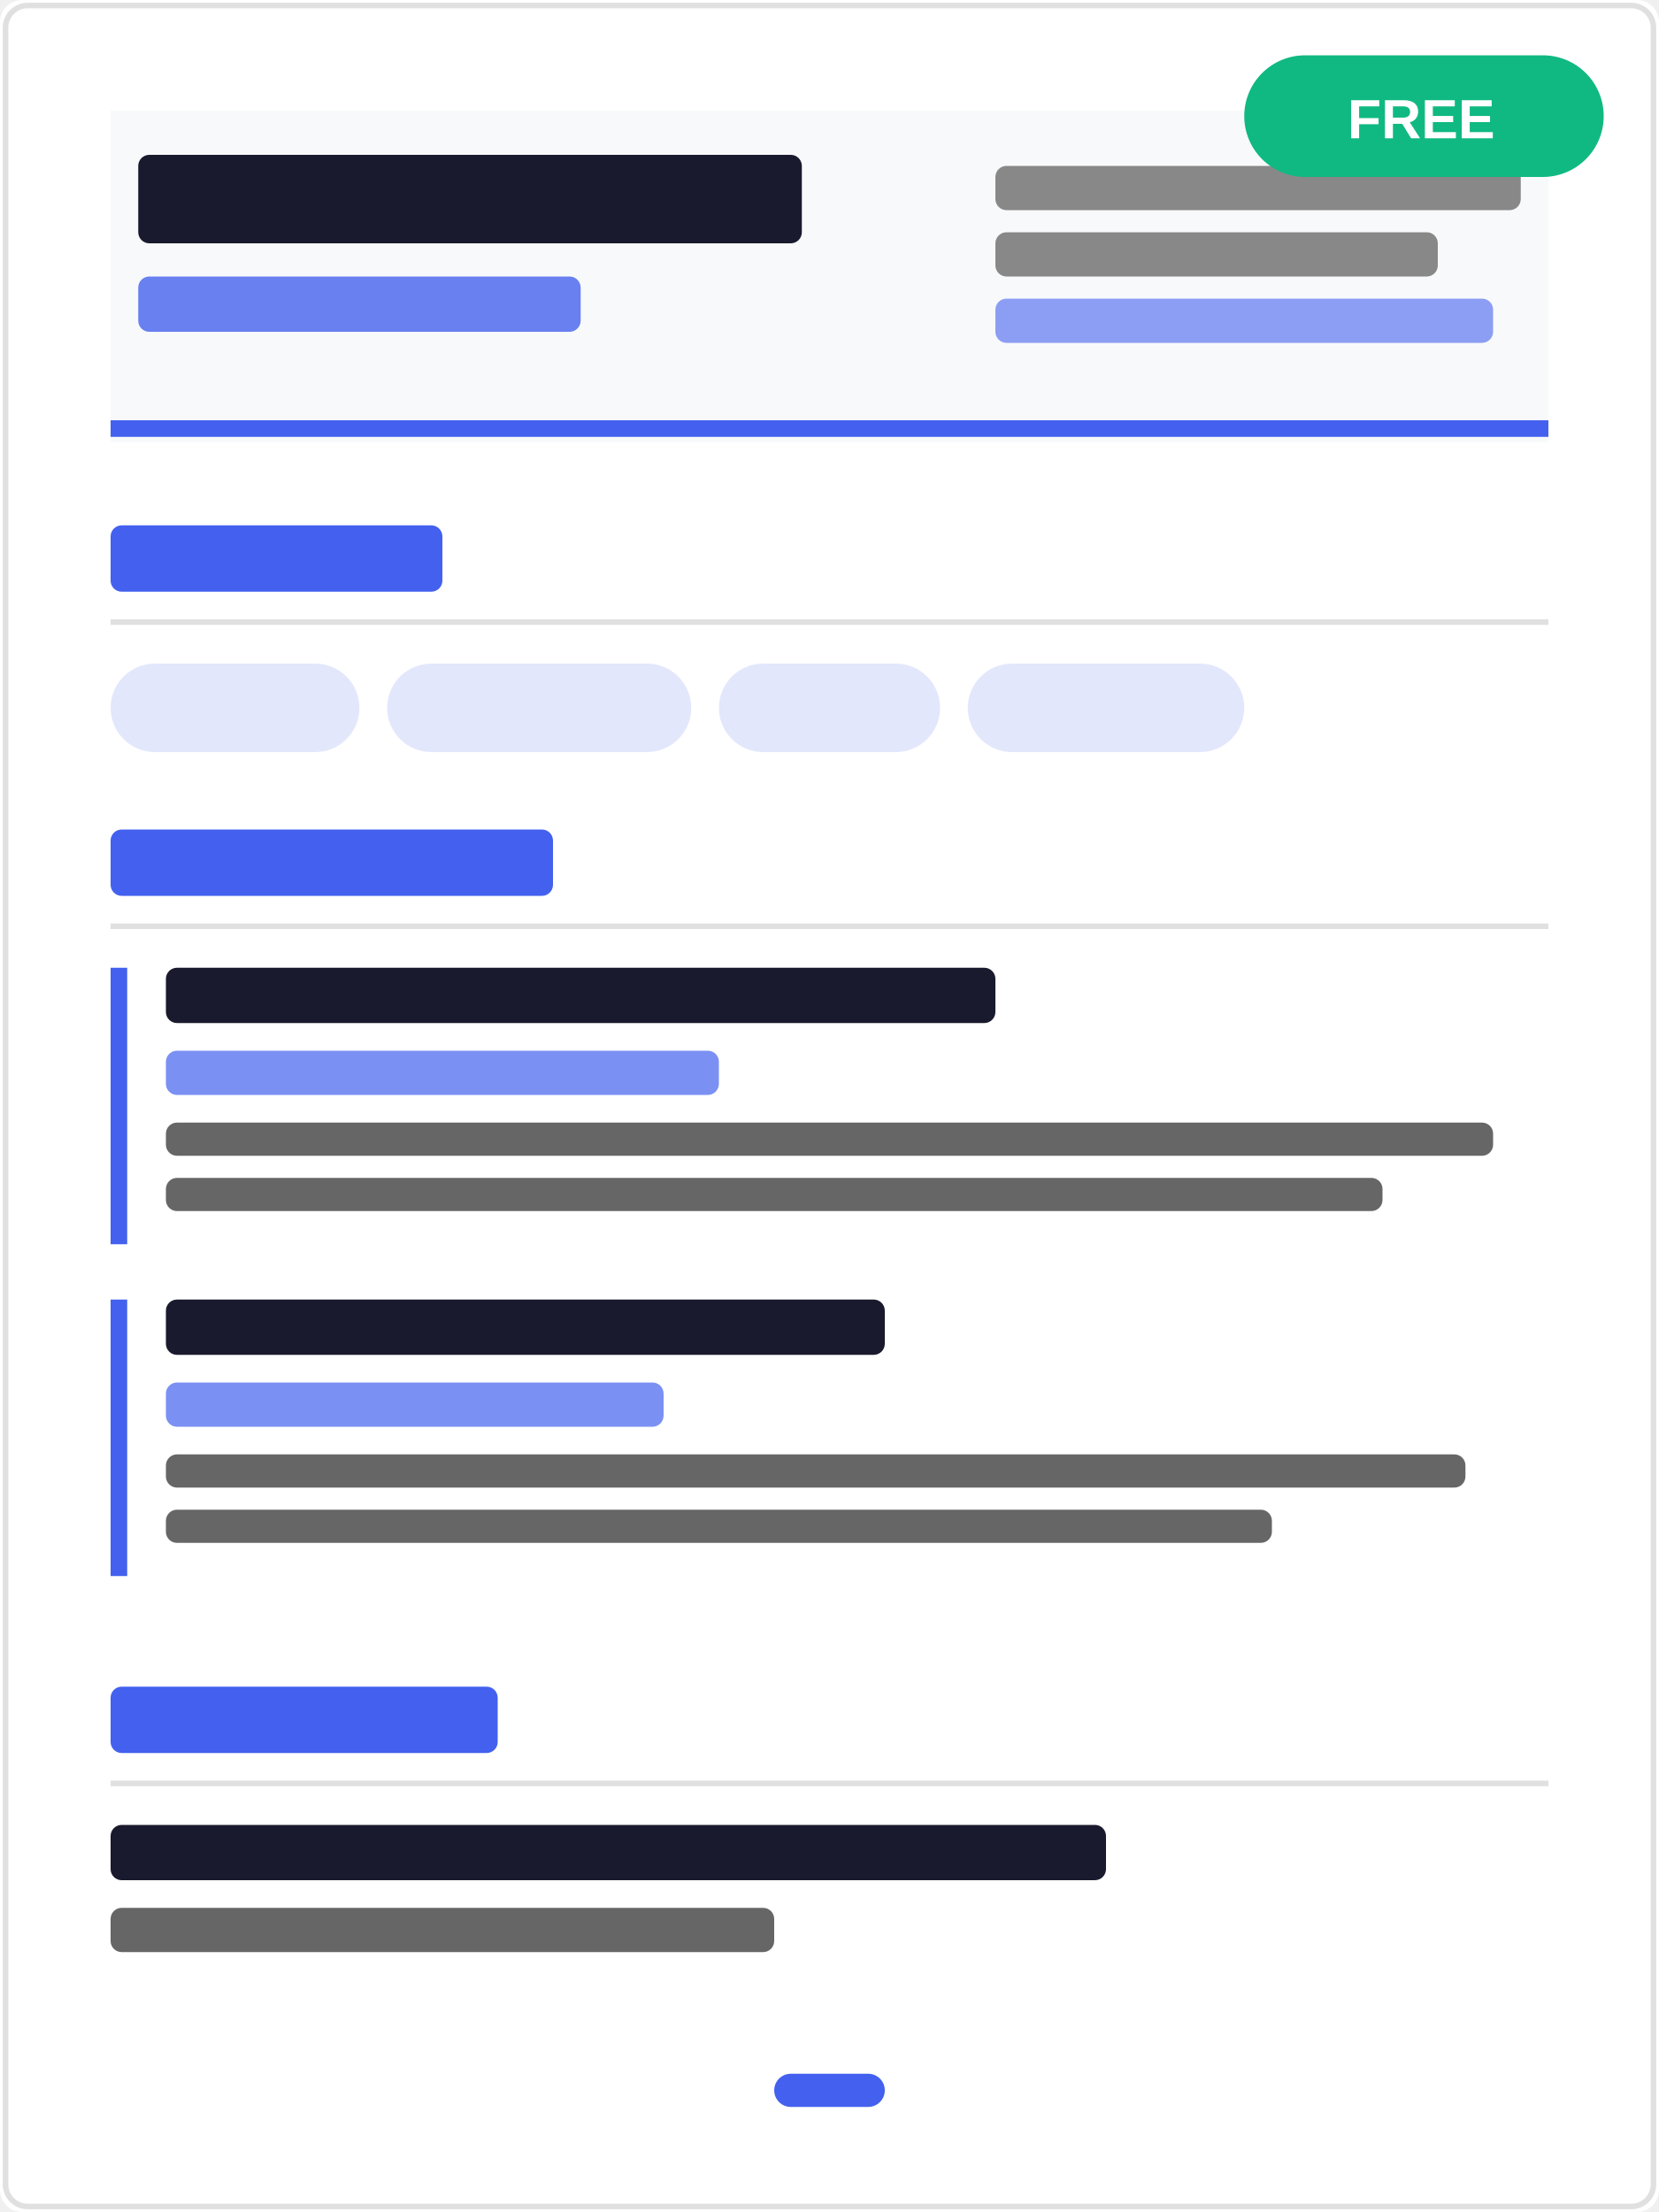
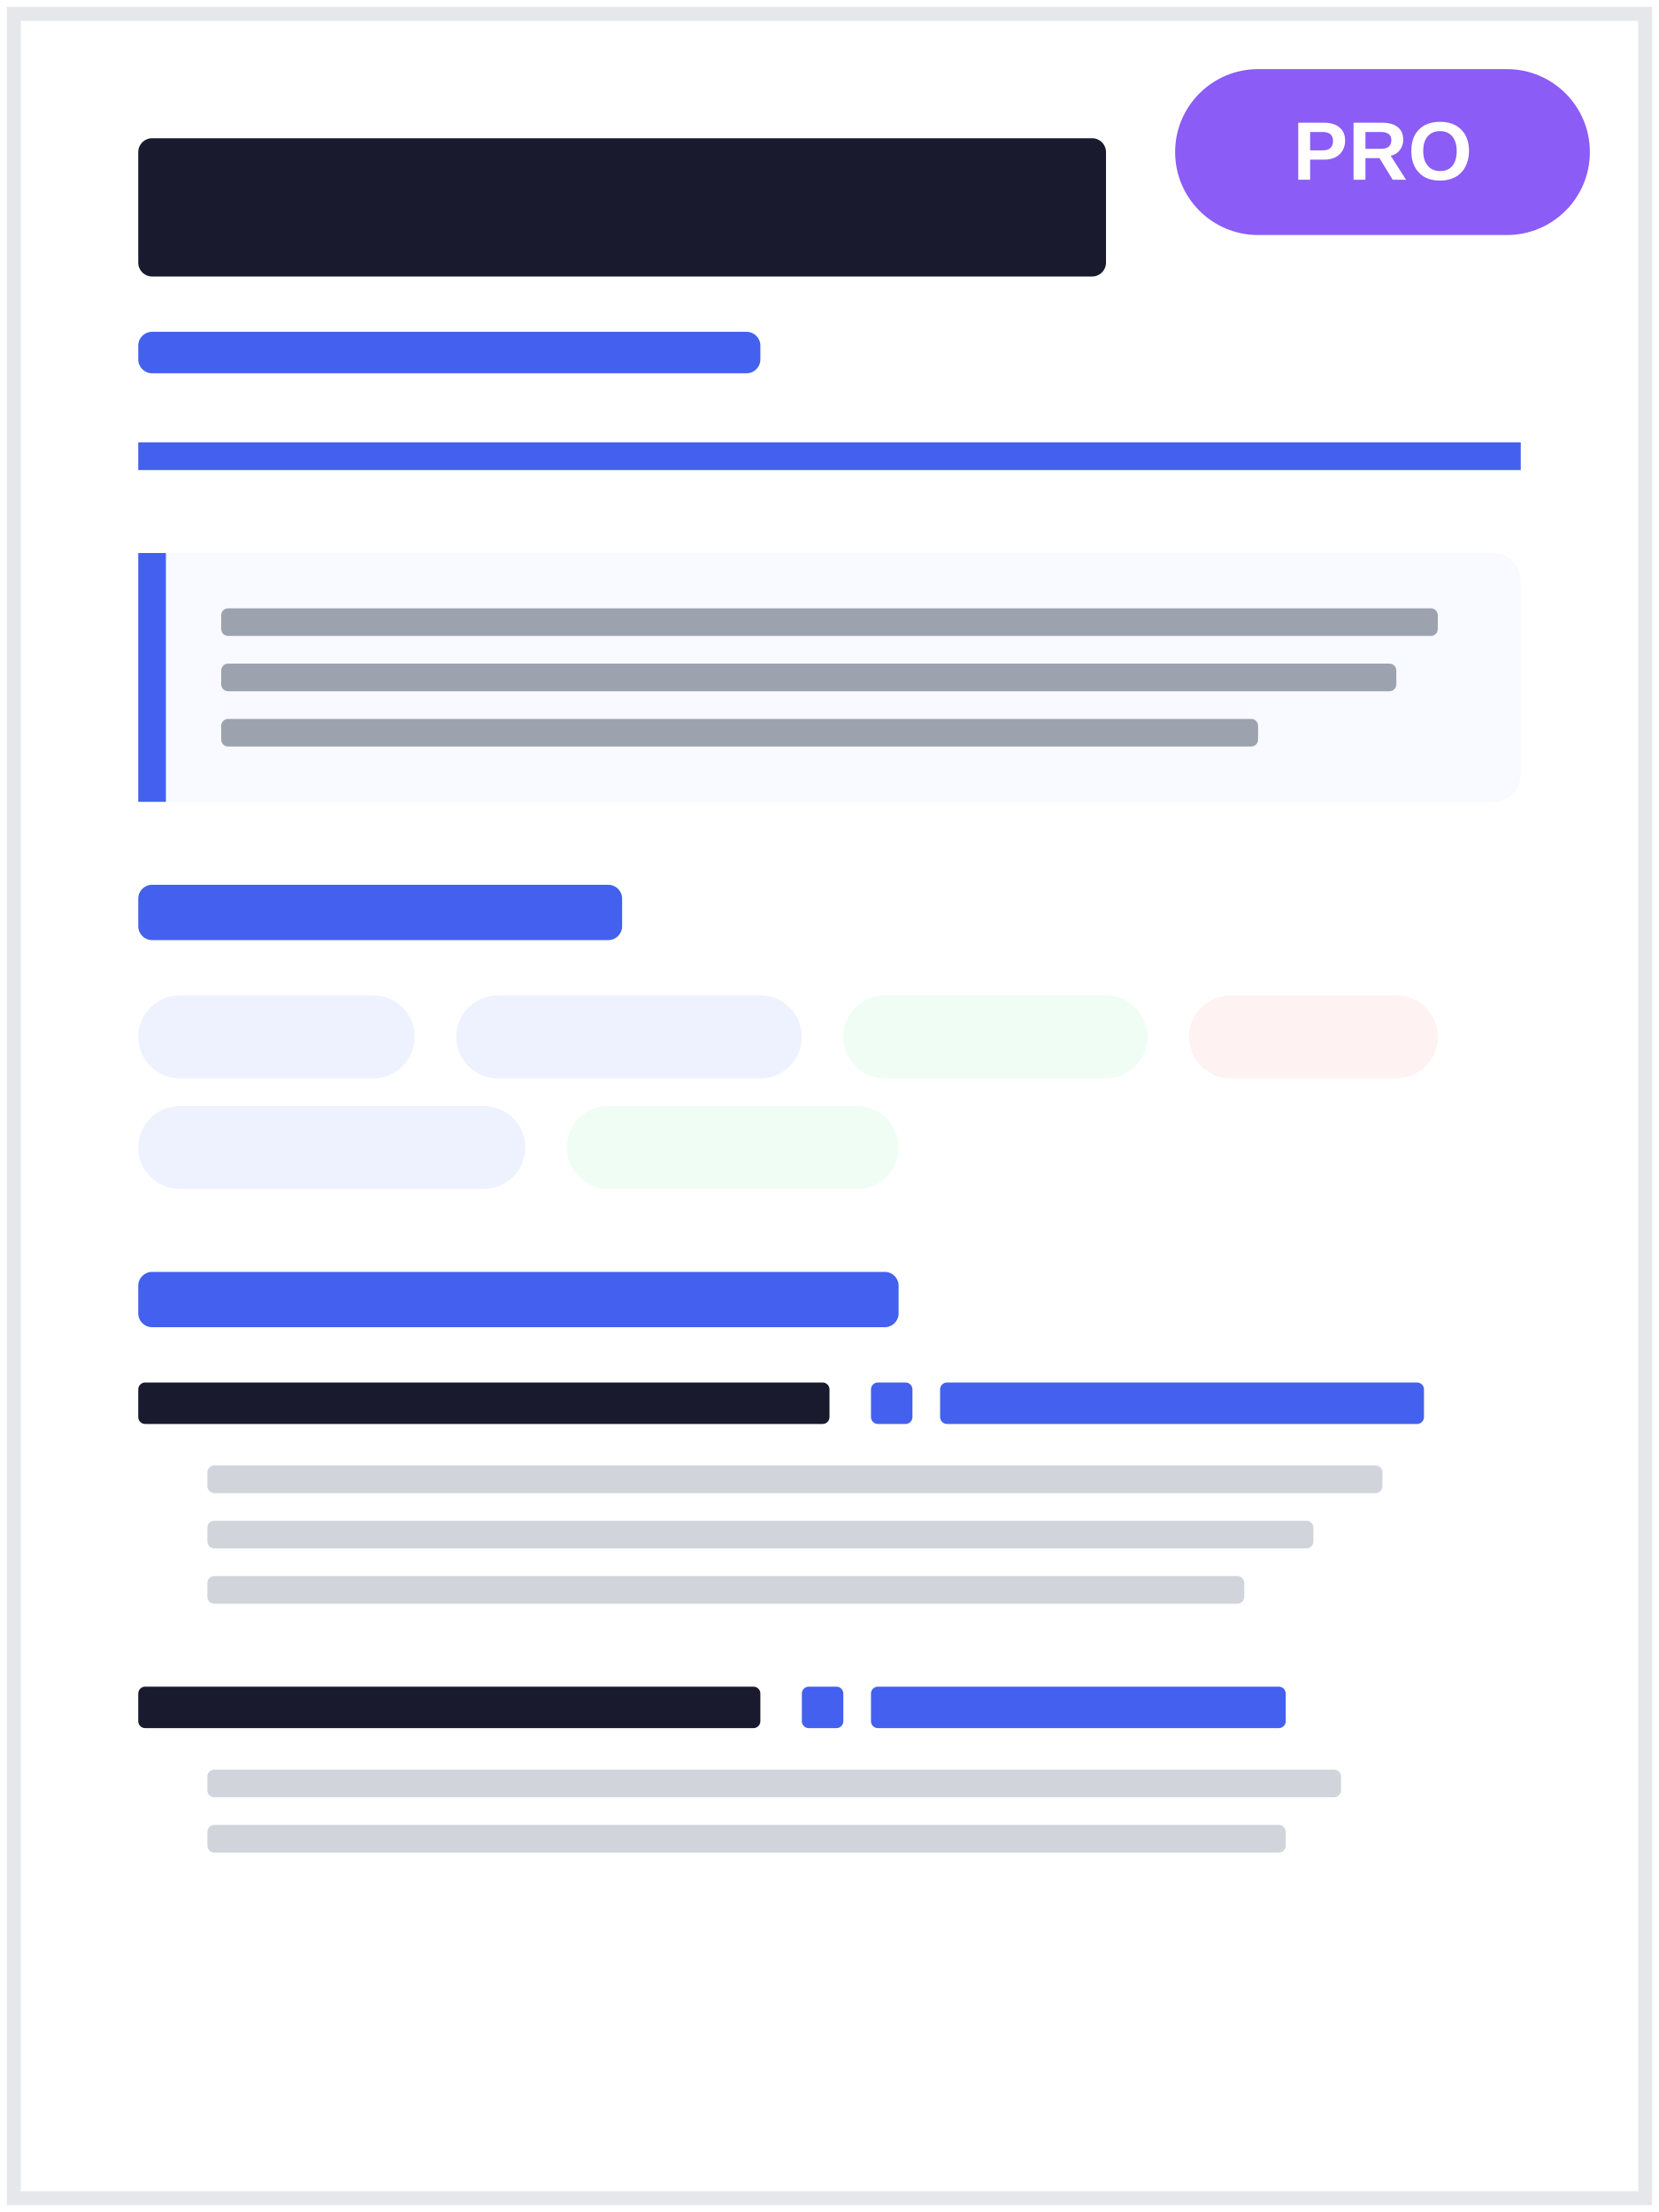
- <svg xmlns="http://www.w3.org/2000/svg" viewBox="0 0 300 400" fill="none">
-   <rect width="300" height="400" fill="#ffffff" rx="4" />
-   <rect x="1" y="1" width="298" height="398" fill="none" stroke="#e0e0e0" rx="4" />
-   <rect x="20" y="20" width="260" height="60" fill="#f8f9fa" />
-   <rect x="20" y="76" width="260" height="3" fill="#4361ee" />
-   <rect x="25" y="28" width="120" height="16" rx="2" fill="#1a1a2e" />
-   <rect x="25" y="50" width="80" height="10" rx="2" fill="#4361ee" opacity="0.8" />
-   <rect x="180" y="30" width="95" height="8" rx="2" fill="#888" />
-   <rect x="180" y="42" width="80" height="8" rx="2" fill="#888" />
-   <rect x="180" y="54" width="90" height="8" rx="2" fill="#4361ee" opacity="0.6" />
-   <rect x="20" y="95" width="60" height="12" rx="2" fill="#4361ee" />
-   <rect x="20" y="112" width="260" height="1" fill="#e0e0e0" />
-   <rect x="20" y="120" width="45" height="16" rx="8" fill="#4361ee" opacity="0.15" />
-   <rect x="70" y="120" width="55" height="16" rx="8" fill="#4361ee" opacity="0.15" />
-   <rect x="130" y="120" width="40" height="16" rx="8" fill="#4361ee" opacity="0.15" />
-   <rect x="175" y="120" width="50" height="16" rx="8" fill="#4361ee" opacity="0.15" />
-   <rect x="20" y="150" width="80" height="12" rx="2" fill="#4361ee" />
-   <rect x="20" y="167" width="260" height="1" fill="#e0e0e0" />
-   <rect x="20" y="175" width="3" height="50" fill="#4361ee" />
-   <rect x="30" y="175" width="150" height="10" rx="2" fill="#1a1a2e" />
-   <rect x="30" y="190" width="100" height="8" rx="2" fill="#4361ee" opacity="0.7" />
-   <rect x="30" y="203" width="240" height="6" rx="2" fill="#666" />
-   <rect x="30" y="213" width="220" height="6" rx="2" fill="#666" />
-   <rect x="20" y="235" width="3" height="50" fill="#4361ee" />
-   <rect x="30" y="235" width="130" height="10" rx="2" fill="#1a1a2e" />
-   <rect x="30" y="250" width="90" height="8" rx="2" fill="#4361ee" opacity="0.7" />
-   <rect x="30" y="263" width="235" height="6" rx="2" fill="#666" />
-   <rect x="30" y="273" width="200" height="6" rx="2" fill="#666" />
-   <rect x="20" y="305" width="70" height="12" rx="2" fill="#4361ee" />
-   <rect x="20" y="322" width="260" height="1" fill="#e0e0e0" />
-   <rect x="20" y="330" width="180" height="10" rx="2" fill="#1a1a2e" />
-   <rect x="20" y="345" width="120" height="8" rx="2" fill="#666" />
-   <rect x="140" y="375" width="20" height="6" rx="3" fill="#4361ee" />
-   <rect x="225" y="10" width="65" height="22" rx="11" fill="#10b981" />
-   <text x="257" y="25" fill="white" font-family="Arial, sans-serif" font-size="10" font-weight="bold" text-anchor="middle">FREE</text>
+ <svg xmlns="http://www.w3.org/2000/svg" width="120" height="160" viewBox="0 0 120 160" fill="none">
+   <rect width="120" height="160" fill="white" />
+   <rect x="1" y="1" width="118" height="158" stroke="#e5e7eb" stroke-width="1" fill="none" />
+   <rect x="10" y="10" width="70" height="10" rx="1" fill="#1a1a2e" />
+   <rect x="10" y="24" width="45" height="3" rx="1" fill="#4361ee" />
+   <rect x="10" y="32" width="100" height="2" fill="#4361ee" />
+   <rect x="10" y="40" width="100" height="18" rx="2" fill="#f8faff" />
+   <rect x="10" y="40" width="2" height="18" fill="#4361ee" />
+   <rect x="16" y="44" width="88" height="2" rx="0.5" fill="#9ca3af" />
+   <rect x="16" y="48" width="85" height="2" rx="0.5" fill="#9ca3af" />
+   <rect x="16" y="52" width="75" height="2" rx="0.5" fill="#9ca3af" />
+   <rect x="10" y="64" width="35" height="4" rx="1" fill="#4361ee" />
+   <rect x="10" y="72" width="20" height="6" rx="3" fill="#eef2ff" />
+   <rect x="33" y="72" width="25" height="6" rx="3" fill="#eef2ff" />
+   <rect x="61" y="72" width="22" height="6" rx="3" fill="#f0fdf4" />
+   <rect x="86" y="72" width="18" height="6" rx="3" fill="#fef3f2" />
+   <rect x="10" y="80" width="28" height="6" rx="3" fill="#eef2ff" />
+   <rect x="41" y="80" width="24" height="6" rx="3" fill="#f0fdf4" />
+   <rect x="10" y="92" width="55" height="4" rx="1" fill="#4361ee" />
+   <rect x="10" y="100" width="50" height="3" rx="0.5" fill="#1a1a2e" />
+   <rect x="63" y="100" width="3" height="3" rx="0.5" fill="#4361ee" />
+   <rect x="68" y="100" width="35" height="3" rx="0.5" fill="#4361ee" />
+   <rect x="15" y="106" width="85" height="2" rx="0.5" fill="#d1d5db" />
+   <rect x="15" y="110" width="80" height="2" rx="0.5" fill="#d1d5db" />
+   <rect x="15" y="114" width="75" height="2" rx="0.5" fill="#d1d5db" />
+   <rect x="10" y="122" width="45" height="3" rx="0.5" fill="#1a1a2e" />
+   <rect x="58" y="122" width="3" height="3" rx="0.5" fill="#4361ee" />
+   <rect x="63" y="122" width="30" height="3" rx="0.5" fill="#4361ee" />
+   <rect x="15" y="128" width="82" height="2" rx="0.5" fill="#d1d5db" />
+   <rect x="15" y="132" width="78" height="2" rx="0.5" fill="#d1d5db" />
+   <rect x="85" y="5" width="30" height="12" rx="6" fill="#8b5cf6" />
+   <text x="100" y="13" font-family="Arial" font-size="6" font-weight="bold" fill="white" text-anchor="middle">PRO</text>
</svg>
